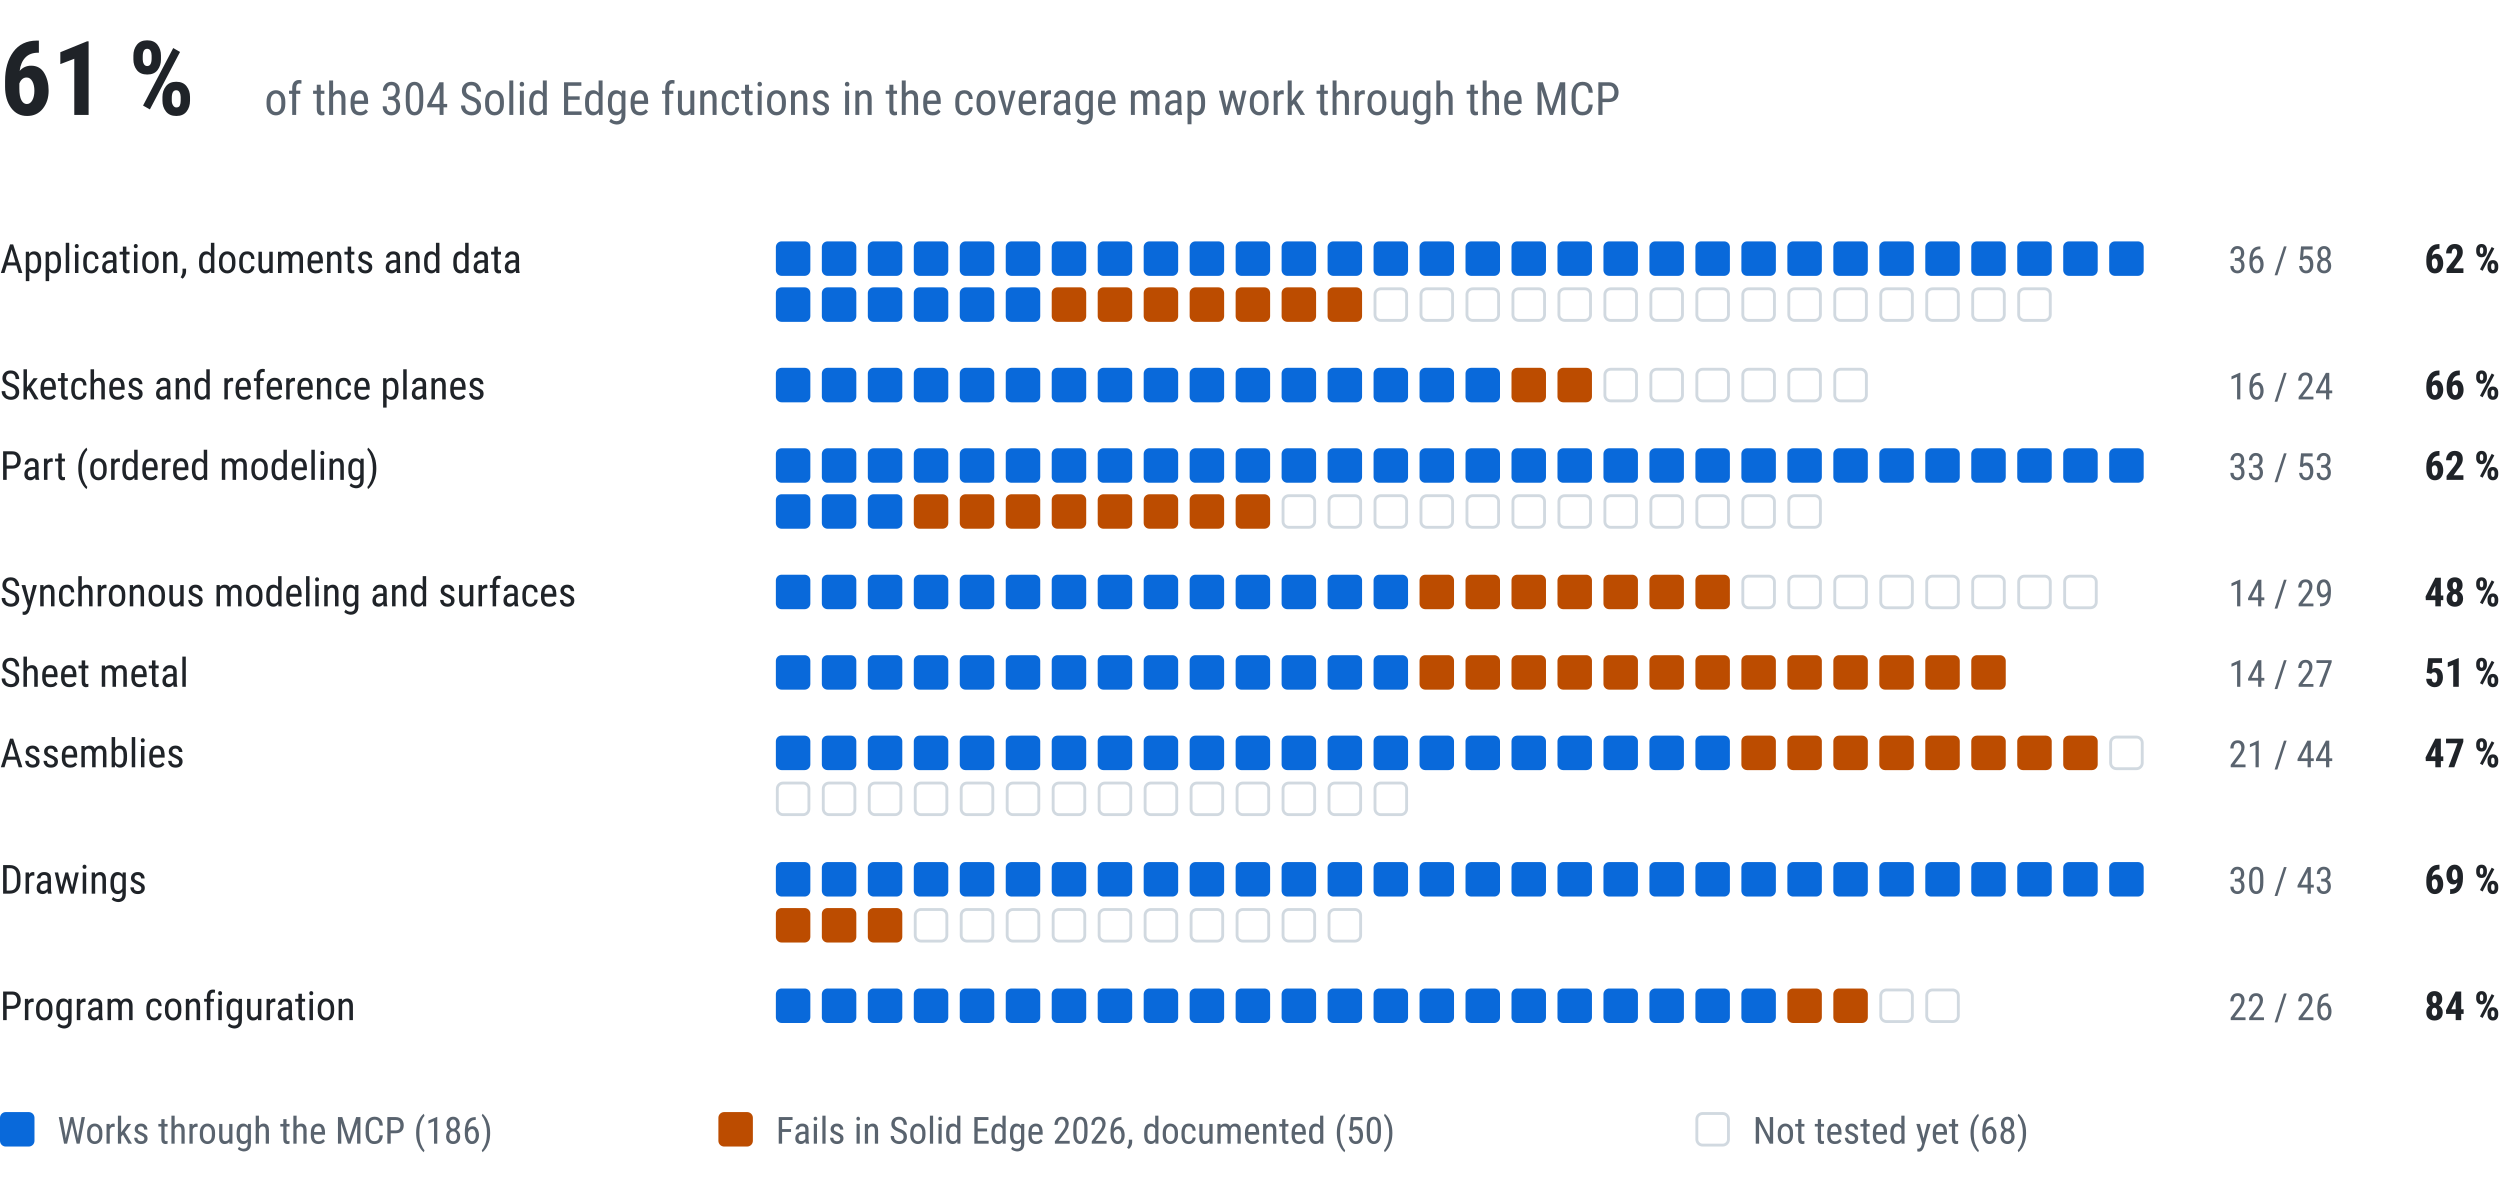
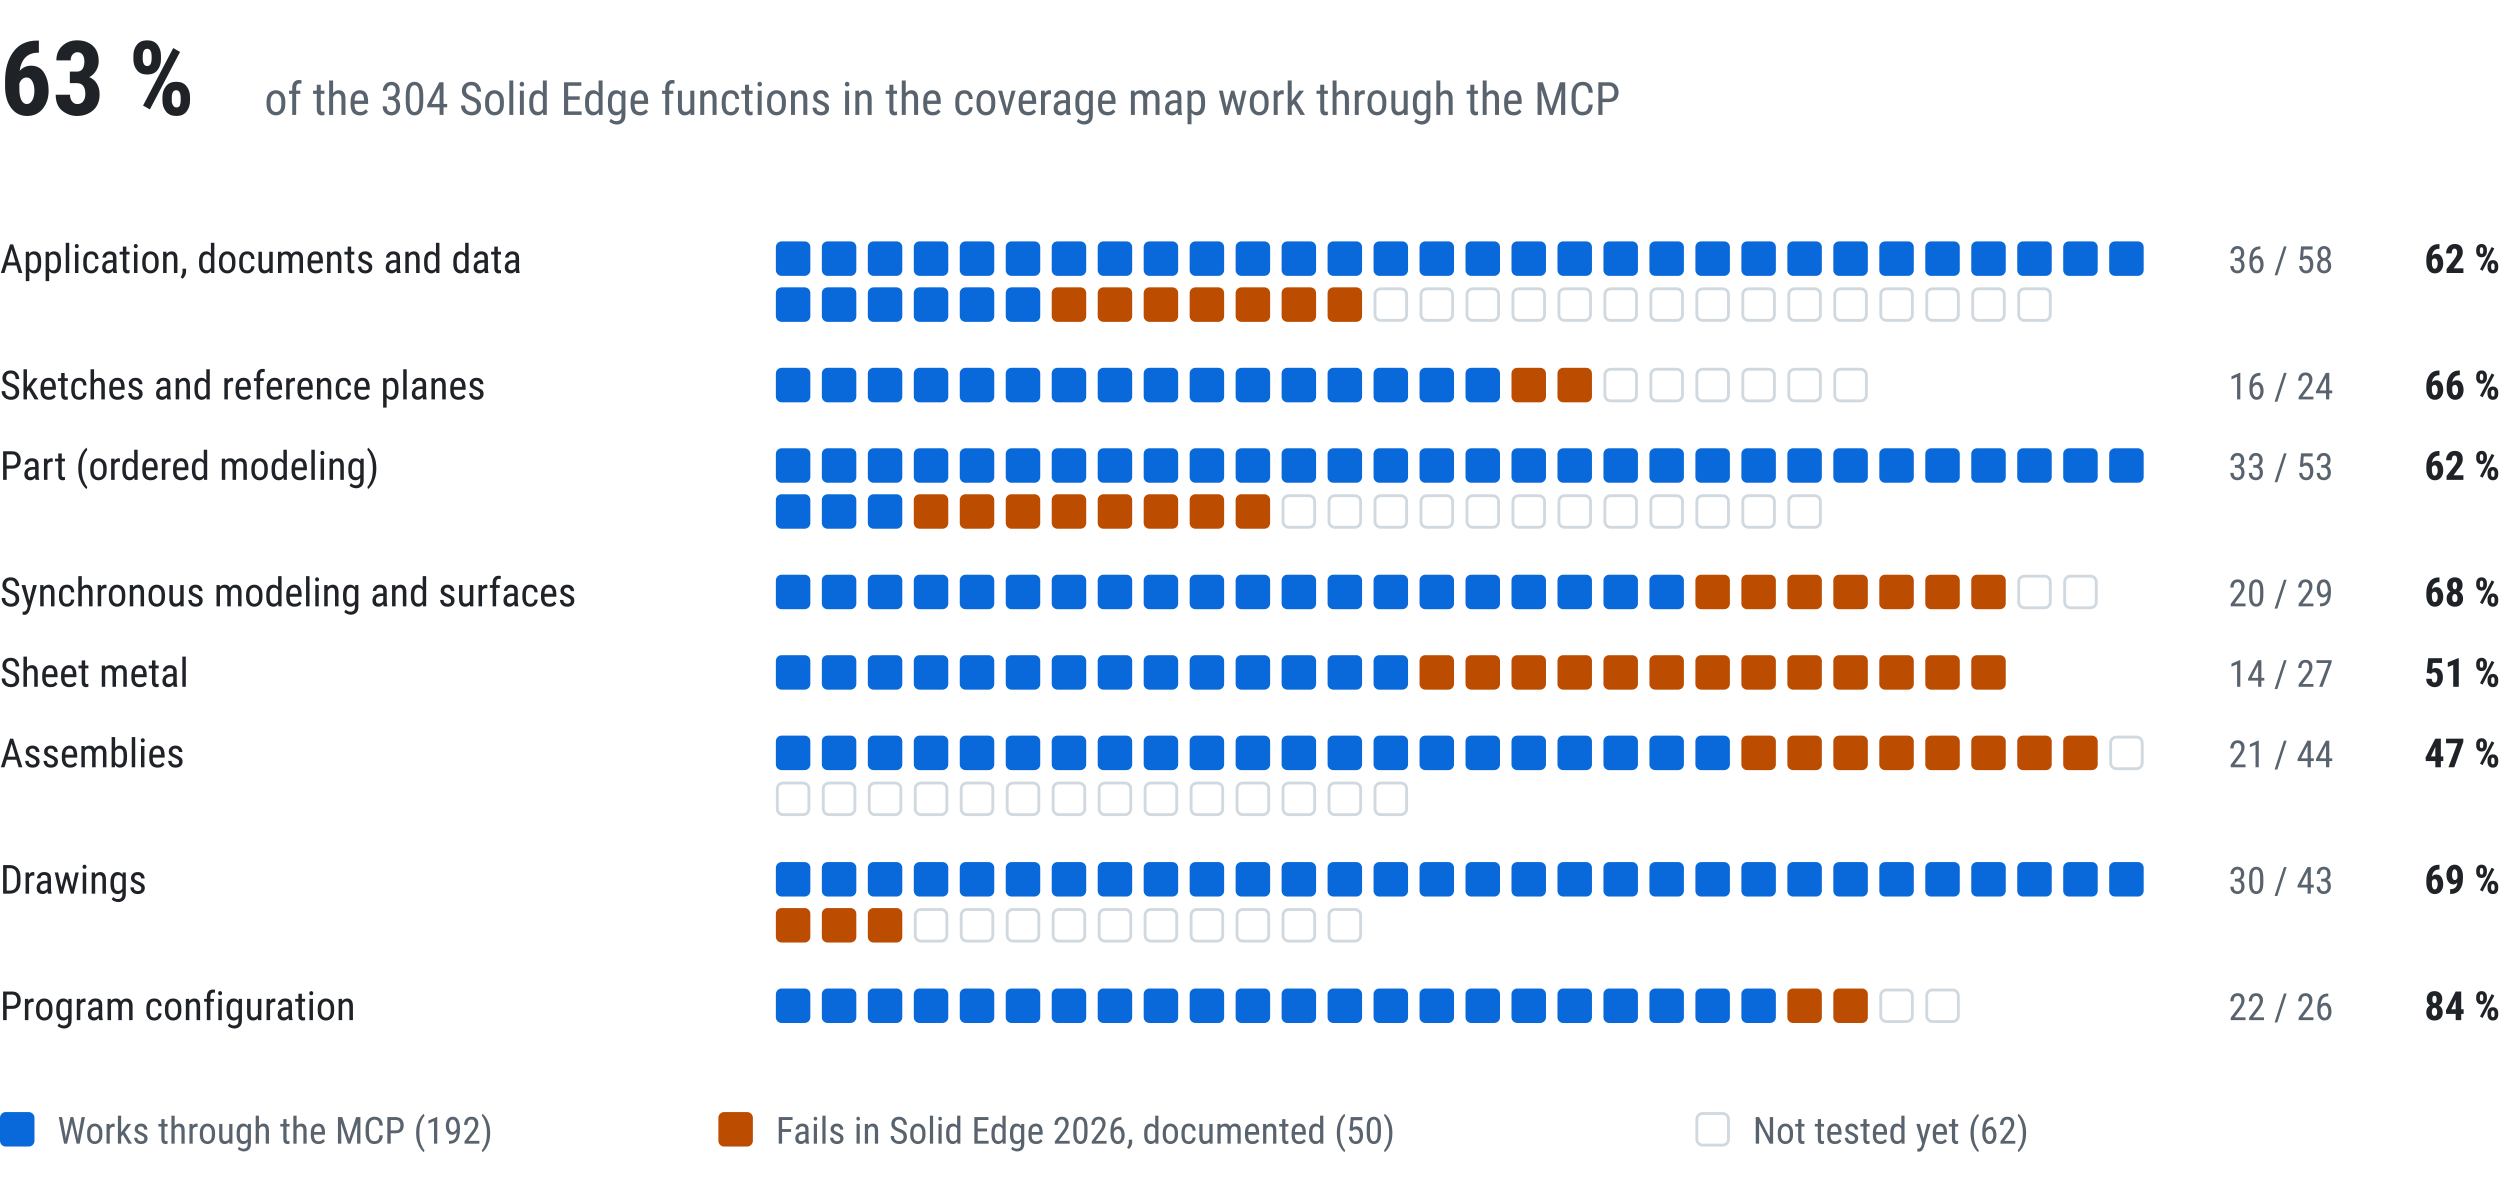
<svg xmlns="http://www.w3.org/2000/svg" width="870" height="410" viewBox="0 0 870 410" role="img" aria-labelledby="title desc">
  <g font-family="Bahnschrift, 'DIN Alternate', 'DIN 1451', D-DIN, Barlow, 'Roboto Condensed', 'Arial Narrow', sans-serif">
-     <text x="0" y="40" font-size="36" font-weight="600" fill="#1f2328">61 %</text>
+     <text x="0" y="40" font-size="36" font-weight="600" fill="#1f2328">63 %</text>
    <text x="92" y="40" font-size="16" fill="#59636e">of the 304 Solid Edge functions in the coverage map work through the MCP</text>
    <text x="0" y="95" font-size="14" fill="#1f2328">Application, documents and data</text>
    <rect x="270" y="84" width="12" height="12" rx="2" fill="#0969da" />
    <rect x="286" y="84" width="12" height="12" rx="2" fill="#0969da" />
    <rect x="302" y="84" width="12" height="12" rx="2" fill="#0969da" />
    <rect x="318" y="84" width="12" height="12" rx="2" fill="#0969da" />
    <rect x="334" y="84" width="12" height="12" rx="2" fill="#0969da" />
    <rect x="350" y="84" width="12" height="12" rx="2" fill="#0969da" />
    <rect x="366" y="84" width="12" height="12" rx="2" fill="#0969da" />
    <rect x="382" y="84" width="12" height="12" rx="2" fill="#0969da" />
    <rect x="398" y="84" width="12" height="12" rx="2" fill="#0969da" />
    <rect x="414" y="84" width="12" height="12" rx="2" fill="#0969da" />
    <rect x="430" y="84" width="12" height="12" rx="2" fill="#0969da" />
    <rect x="446" y="84" width="12" height="12" rx="2" fill="#0969da" />
    <rect x="462" y="84" width="12" height="12" rx="2" fill="#0969da" />
    <rect x="478" y="84" width="12" height="12" rx="2" fill="#0969da" />
    <rect x="494" y="84" width="12" height="12" rx="2" fill="#0969da" />
    <rect x="510" y="84" width="12" height="12" rx="2" fill="#0969da" />
    <rect x="526" y="84" width="12" height="12" rx="2" fill="#0969da" />
    <rect x="542" y="84" width="12" height="12" rx="2" fill="#0969da" />
    <rect x="558" y="84" width="12" height="12" rx="2" fill="#0969da" />
    <rect x="574" y="84" width="12" height="12" rx="2" fill="#0969da" />
    <rect x="590" y="84" width="12" height="12" rx="2" fill="#0969da" />
    <rect x="606" y="84" width="12" height="12" rx="2" fill="#0969da" />
    <rect x="622" y="84" width="12" height="12" rx="2" fill="#0969da" />
    <rect x="638" y="84" width="12" height="12" rx="2" fill="#0969da" />
    <rect x="654" y="84" width="12" height="12" rx="2" fill="#0969da" />
    <rect x="670" y="84" width="12" height="12" rx="2" fill="#0969da" />
    <rect x="686" y="84" width="12" height="12" rx="2" fill="#0969da" />
    <rect x="702" y="84" width="12" height="12" rx="2" fill="#0969da" />
    <rect x="718" y="84" width="12" height="12" rx="2" fill="#0969da" />
    <rect x="734" y="84" width="12" height="12" rx="2" fill="#0969da" />
    <rect x="270" y="100" width="12" height="12" rx="2" fill="#0969da" />
    <rect x="286" y="100" width="12" height="12" rx="2" fill="#0969da" />
    <rect x="302" y="100" width="12" height="12" rx="2" fill="#0969da" />
    <rect x="318" y="100" width="12" height="12" rx="2" fill="#0969da" />
    <rect x="334" y="100" width="12" height="12" rx="2" fill="#0969da" />
    <rect x="350" y="100" width="12" height="12" rx="2" fill="#0969da" />
    <rect x="366" y="100" width="12" height="12" rx="2" fill="#bc4c00" />
    <rect x="382" y="100" width="12" height="12" rx="2" fill="#bc4c00" />
    <rect x="398" y="100" width="12" height="12" rx="2" fill="#bc4c00" />
    <rect x="414" y="100" width="12" height="12" rx="2" fill="#bc4c00" />
    <rect x="430" y="100" width="12" height="12" rx="2" fill="#bc4c00" />
    <rect x="446" y="100" width="12" height="12" rx="2" fill="#bc4c00" />
    <rect x="462" y="100" width="12" height="12" rx="2" fill="#bc4c00" />
    <rect x="478.5" y="100.5" width="11" height="11" rx="2" fill="none" stroke="#d1d9e0" />
    <rect x="494.5" y="100.5" width="11" height="11" rx="2" fill="none" stroke="#d1d9e0" />
    <rect x="510.5" y="100.5" width="11" height="11" rx="2" fill="none" stroke="#d1d9e0" />
    <rect x="526.5" y="100.5" width="11" height="11" rx="2" fill="none" stroke="#d1d9e0" />
    <rect x="542.5" y="100.5" width="11" height="11" rx="2" fill="none" stroke="#d1d9e0" />
    <rect x="558.5" y="100.5" width="11" height="11" rx="2" fill="none" stroke="#d1d9e0" />
    <rect x="574.5" y="100.5" width="11" height="11" rx="2" fill="none" stroke="#d1d9e0" />
    <rect x="590.5" y="100.5" width="11" height="11" rx="2" fill="none" stroke="#d1d9e0" />
    <rect x="606.5" y="100.5" width="11" height="11" rx="2" fill="none" stroke="#d1d9e0" />
    <rect x="622.5" y="100.5" width="11" height="11" rx="2" fill="none" stroke="#d1d9e0" />
    <rect x="638.5" y="100.5" width="11" height="11" rx="2" fill="none" stroke="#d1d9e0" />
    <rect x="654.5" y="100.5" width="11" height="11" rx="2" fill="none" stroke="#d1d9e0" />
    <rect x="670.5" y="100.5" width="11" height="11" rx="2" fill="none" stroke="#d1d9e0" />
    <rect x="686.5" y="100.5" width="11" height="11" rx="2" fill="none" stroke="#d1d9e0" />
    <rect x="702.5" y="100.5" width="11" height="11" rx="2" fill="none" stroke="#d1d9e0" />
    <text x="812" y="95" font-size="13" text-anchor="end" fill="#59636e">36 / 58</text>
    <text x="870" y="95" font-size="14" font-weight="600" text-anchor="end" fill="#1f2328">62 %</text>
    <text x="0" y="139" font-size="14" fill="#1f2328">Sketches and reference planes</text>
    <rect x="270" y="128" width="12" height="12" rx="2" fill="#0969da" />
    <rect x="286" y="128" width="12" height="12" rx="2" fill="#0969da" />
    <rect x="302" y="128" width="12" height="12" rx="2" fill="#0969da" />
    <rect x="318" y="128" width="12" height="12" rx="2" fill="#0969da" />
    <rect x="334" y="128" width="12" height="12" rx="2" fill="#0969da" />
    <rect x="350" y="128" width="12" height="12" rx="2" fill="#0969da" />
    <rect x="366" y="128" width="12" height="12" rx="2" fill="#0969da" />
    <rect x="382" y="128" width="12" height="12" rx="2" fill="#0969da" />
    <rect x="398" y="128" width="12" height="12" rx="2" fill="#0969da" />
    <rect x="414" y="128" width="12" height="12" rx="2" fill="#0969da" />
    <rect x="430" y="128" width="12" height="12" rx="2" fill="#0969da" />
    <rect x="446" y="128" width="12" height="12" rx="2" fill="#0969da" />
    <rect x="462" y="128" width="12" height="12" rx="2" fill="#0969da" />
    <rect x="478" y="128" width="12" height="12" rx="2" fill="#0969da" />
    <rect x="494" y="128" width="12" height="12" rx="2" fill="#0969da" />
    <rect x="510" y="128" width="12" height="12" rx="2" fill="#0969da" />
    <rect x="526" y="128" width="12" height="12" rx="2" fill="#bc4c00" />
    <rect x="542" y="128" width="12" height="12" rx="2" fill="#bc4c00" />
    <rect x="558.5" y="128.5" width="11" height="11" rx="2" fill="none" stroke="#d1d9e0" />
    <rect x="574.5" y="128.5" width="11" height="11" rx="2" fill="none" stroke="#d1d9e0" />
    <rect x="590.5" y="128.5" width="11" height="11" rx="2" fill="none" stroke="#d1d9e0" />
    <rect x="606.5" y="128.5" width="11" height="11" rx="2" fill="none" stroke="#d1d9e0" />
    <rect x="622.5" y="128.5" width="11" height="11" rx="2" fill="none" stroke="#d1d9e0" />
    <rect x="638.5" y="128.5" width="11" height="11" rx="2" fill="none" stroke="#d1d9e0" />
    <text x="812" y="139" font-size="13" text-anchor="end" fill="#59636e">16 / 24</text>
    <text x="870" y="139" font-size="14" font-weight="600" text-anchor="end" fill="#1f2328">66 %</text>
    <text x="0" y="167" font-size="14" fill="#1f2328">Part (ordered modeling)</text>
    <rect x="270" y="156" width="12" height="12" rx="2" fill="#0969da" />
    <rect x="286" y="156" width="12" height="12" rx="2" fill="#0969da" />
    <rect x="302" y="156" width="12" height="12" rx="2" fill="#0969da" />
    <rect x="318" y="156" width="12" height="12" rx="2" fill="#0969da" />
    <rect x="334" y="156" width="12" height="12" rx="2" fill="#0969da" />
    <rect x="350" y="156" width="12" height="12" rx="2" fill="#0969da" />
    <rect x="366" y="156" width="12" height="12" rx="2" fill="#0969da" />
    <rect x="382" y="156" width="12" height="12" rx="2" fill="#0969da" />
    <rect x="398" y="156" width="12" height="12" rx="2" fill="#0969da" />
    <rect x="414" y="156" width="12" height="12" rx="2" fill="#0969da" />
    <rect x="430" y="156" width="12" height="12" rx="2" fill="#0969da" />
    <rect x="446" y="156" width="12" height="12" rx="2" fill="#0969da" />
    <rect x="462" y="156" width="12" height="12" rx="2" fill="#0969da" />
    <rect x="478" y="156" width="12" height="12" rx="2" fill="#0969da" />
    <rect x="494" y="156" width="12" height="12" rx="2" fill="#0969da" />
    <rect x="510" y="156" width="12" height="12" rx="2" fill="#0969da" />
    <rect x="526" y="156" width="12" height="12" rx="2" fill="#0969da" />
    <rect x="542" y="156" width="12" height="12" rx="2" fill="#0969da" />
    <rect x="558" y="156" width="12" height="12" rx="2" fill="#0969da" />
    <rect x="574" y="156" width="12" height="12" rx="2" fill="#0969da" />
    <rect x="590" y="156" width="12" height="12" rx="2" fill="#0969da" />
    <rect x="606" y="156" width="12" height="12" rx="2" fill="#0969da" />
    <rect x="622" y="156" width="12" height="12" rx="2" fill="#0969da" />
    <rect x="638" y="156" width="12" height="12" rx="2" fill="#0969da" />
    <rect x="654" y="156" width="12" height="12" rx="2" fill="#0969da" />
    <rect x="670" y="156" width="12" height="12" rx="2" fill="#0969da" />
    <rect x="686" y="156" width="12" height="12" rx="2" fill="#0969da" />
    <rect x="702" y="156" width="12" height="12" rx="2" fill="#0969da" />
    <rect x="718" y="156" width="12" height="12" rx="2" fill="#0969da" />
    <rect x="734" y="156" width="12" height="12" rx="2" fill="#0969da" />
    <rect x="270" y="172" width="12" height="12" rx="2" fill="#0969da" />
    <rect x="286" y="172" width="12" height="12" rx="2" fill="#0969da" />
    <rect x="302" y="172" width="12" height="12" rx="2" fill="#0969da" />
    <rect x="318" y="172" width="12" height="12" rx="2" fill="#bc4c00" />
    <rect x="334" y="172" width="12" height="12" rx="2" fill="#bc4c00" />
    <rect x="350" y="172" width="12" height="12" rx="2" fill="#bc4c00" />
    <rect x="366" y="172" width="12" height="12" rx="2" fill="#bc4c00" />
    <rect x="382" y="172" width="12" height="12" rx="2" fill="#bc4c00" />
    <rect x="398" y="172" width="12" height="12" rx="2" fill="#bc4c00" />
    <rect x="414" y="172" width="12" height="12" rx="2" fill="#bc4c00" />
    <rect x="430" y="172" width="12" height="12" rx="2" fill="#bc4c00" />
    <rect x="446.5" y="172.5" width="11" height="11" rx="2" fill="none" stroke="#d1d9e0" />
    <rect x="462.5" y="172.5" width="11" height="11" rx="2" fill="none" stroke="#d1d9e0" />
    <rect x="478.5" y="172.5" width="11" height="11" rx="2" fill="none" stroke="#d1d9e0" />
    <rect x="494.5" y="172.5" width="11" height="11" rx="2" fill="none" stroke="#d1d9e0" />
    <rect x="510.5" y="172.5" width="11" height="11" rx="2" fill="none" stroke="#d1d9e0" />
    <rect x="526.5" y="172.5" width="11" height="11" rx="2" fill="none" stroke="#d1d9e0" />
    <rect x="542.5" y="172.5" width="11" height="11" rx="2" fill="none" stroke="#d1d9e0" />
    <rect x="558.5" y="172.5" width="11" height="11" rx="2" fill="none" stroke="#d1d9e0" />
    <rect x="574.5" y="172.5" width="11" height="11" rx="2" fill="none" stroke="#d1d9e0" />
    <rect x="590.5" y="172.5" width="11" height="11" rx="2" fill="none" stroke="#d1d9e0" />
    <rect x="606.5" y="172.5" width="11" height="11" rx="2" fill="none" stroke="#d1d9e0" />
    <rect x="622.5" y="172.5" width="11" height="11" rx="2" fill="none" stroke="#d1d9e0" />
    <text x="812" y="167" font-size="13" text-anchor="end" fill="#59636e">33 / 53</text>
    <text x="870" y="167" font-size="14" font-weight="600" text-anchor="end" fill="#1f2328">62 %</text>
    <text x="0" y="211" font-size="14" fill="#1f2328">Synchronous modeling and surfaces</text>
    <rect x="270" y="200" width="12" height="12" rx="2" fill="#0969da" />
    <rect x="286" y="200" width="12" height="12" rx="2" fill="#0969da" />
    <rect x="302" y="200" width="12" height="12" rx="2" fill="#0969da" />
    <rect x="318" y="200" width="12" height="12" rx="2" fill="#0969da" />
    <rect x="334" y="200" width="12" height="12" rx="2" fill="#0969da" />
    <rect x="350" y="200" width="12" height="12" rx="2" fill="#0969da" />
    <rect x="366" y="200" width="12" height="12" rx="2" fill="#0969da" />
    <rect x="382" y="200" width="12" height="12" rx="2" fill="#0969da" />
    <rect x="398" y="200" width="12" height="12" rx="2" fill="#0969da" />
    <rect x="414" y="200" width="12" height="12" rx="2" fill="#0969da" />
    <rect x="430" y="200" width="12" height="12" rx="2" fill="#0969da" />
    <rect x="446" y="200" width="12" height="12" rx="2" fill="#0969da" />
    <rect x="462" y="200" width="12" height="12" rx="2" fill="#0969da" />
    <rect x="478" y="200" width="12" height="12" rx="2" fill="#0969da" />
-     <rect x="494" y="200" width="12" height="12" rx="2" fill="#bc4c00" />
-     <rect x="510" y="200" width="12" height="12" rx="2" fill="#bc4c00" />
-     <rect x="526" y="200" width="12" height="12" rx="2" fill="#bc4c00" />
-     <rect x="542" y="200" width="12" height="12" rx="2" fill="#bc4c00" />
-     <rect x="558" y="200" width="12" height="12" rx="2" fill="#bc4c00" />
-     <rect x="574" y="200" width="12" height="12" rx="2" fill="#bc4c00" />
+     <rect x="494" y="200" width="12" height="12" rx="2" fill="#0969da" />
+     <rect x="510" y="200" width="12" height="12" rx="2" fill="#0969da" />
+     <rect x="526" y="200" width="12" height="12" rx="2" fill="#0969da" />
+     <rect x="542" y="200" width="12" height="12" rx="2" fill="#0969da" />
+     <rect x="558" y="200" width="12" height="12" rx="2" fill="#0969da" />
+     <rect x="574" y="200" width="12" height="12" rx="2" fill="#0969da" />
    <rect x="590" y="200" width="12" height="12" rx="2" fill="#bc4c00" />
-     <rect x="606.5" y="200.5" width="11" height="11" rx="2" fill="none" stroke="#d1d9e0" />
-     <rect x="622.5" y="200.5" width="11" height="11" rx="2" fill="none" stroke="#d1d9e0" />
-     <rect x="638.5" y="200.5" width="11" height="11" rx="2" fill="none" stroke="#d1d9e0" />
-     <rect x="654.5" y="200.5" width="11" height="11" rx="2" fill="none" stroke="#d1d9e0" />
-     <rect x="670.5" y="200.5" width="11" height="11" rx="2" fill="none" stroke="#d1d9e0" />
-     <rect x="686.5" y="200.5" width="11" height="11" rx="2" fill="none" stroke="#d1d9e0" />
+     <rect x="606" y="200" width="12" height="12" rx="2" fill="#bc4c00" />
+     <rect x="622" y="200" width="12" height="12" rx="2" fill="#bc4c00" />
+     <rect x="638" y="200" width="12" height="12" rx="2" fill="#bc4c00" />
+     <rect x="654" y="200" width="12" height="12" rx="2" fill="#bc4c00" />
+     <rect x="670" y="200" width="12" height="12" rx="2" fill="#bc4c00" />
+     <rect x="686" y="200" width="12" height="12" rx="2" fill="#bc4c00" />
    <rect x="702.5" y="200.5" width="11" height="11" rx="2" fill="none" stroke="#d1d9e0" />
    <rect x="718.5" y="200.5" width="11" height="11" rx="2" fill="none" stroke="#d1d9e0" />
-     <text x="812" y="211" font-size="13" text-anchor="end" fill="#59636e">14 / 29</text>
-     <text x="870" y="211" font-size="14" font-weight="600" text-anchor="end" fill="#1f2328">48 %</text>
+     <text x="812" y="211" font-size="13" text-anchor="end" fill="#59636e">20 / 29</text>
+     <text x="870" y="211" font-size="14" font-weight="600" text-anchor="end" fill="#1f2328">68 %</text>
    <text x="0" y="239" font-size="14" fill="#1f2328">Sheet metal</text>
    <rect x="270" y="228" width="12" height="12" rx="2" fill="#0969da" />
    <rect x="286" y="228" width="12" height="12" rx="2" fill="#0969da" />
    <rect x="302" y="228" width="12" height="12" rx="2" fill="#0969da" />
    <rect x="318" y="228" width="12" height="12" rx="2" fill="#0969da" />
    <rect x="334" y="228" width="12" height="12" rx="2" fill="#0969da" />
    <rect x="350" y="228" width="12" height="12" rx="2" fill="#0969da" />
    <rect x="366" y="228" width="12" height="12" rx="2" fill="#0969da" />
    <rect x="382" y="228" width="12" height="12" rx="2" fill="#0969da" />
    <rect x="398" y="228" width="12" height="12" rx="2" fill="#0969da" />
    <rect x="414" y="228" width="12" height="12" rx="2" fill="#0969da" />
    <rect x="430" y="228" width="12" height="12" rx="2" fill="#0969da" />
    <rect x="446" y="228" width="12" height="12" rx="2" fill="#0969da" />
    <rect x="462" y="228" width="12" height="12" rx="2" fill="#0969da" />
    <rect x="478" y="228" width="12" height="12" rx="2" fill="#0969da" />
    <rect x="494" y="228" width="12" height="12" rx="2" fill="#bc4c00" />
    <rect x="510" y="228" width="12" height="12" rx="2" fill="#bc4c00" />
    <rect x="526" y="228" width="12" height="12" rx="2" fill="#bc4c00" />
    <rect x="542" y="228" width="12" height="12" rx="2" fill="#bc4c00" />
    <rect x="558" y="228" width="12" height="12" rx="2" fill="#bc4c00" />
    <rect x="574" y="228" width="12" height="12" rx="2" fill="#bc4c00" />
    <rect x="590" y="228" width="12" height="12" rx="2" fill="#bc4c00" />
    <rect x="606" y="228" width="12" height="12" rx="2" fill="#bc4c00" />
    <rect x="622" y="228" width="12" height="12" rx="2" fill="#bc4c00" />
    <rect x="638" y="228" width="12" height="12" rx="2" fill="#bc4c00" />
    <rect x="654" y="228" width="12" height="12" rx="2" fill="#bc4c00" />
    <rect x="670" y="228" width="12" height="12" rx="2" fill="#bc4c00" />
    <rect x="686" y="228" width="12" height="12" rx="2" fill="#bc4c00" />
    <text x="812" y="239" font-size="13" text-anchor="end" fill="#59636e">14 / 27</text>
    <text x="870" y="239" font-size="14" font-weight="600" text-anchor="end" fill="#1f2328">51 %</text>
    <text x="0" y="267" font-size="14" fill="#1f2328">Assemblies</text>
    <rect x="270" y="256" width="12" height="12" rx="2" fill="#0969da" />
    <rect x="286" y="256" width="12" height="12" rx="2" fill="#0969da" />
    <rect x="302" y="256" width="12" height="12" rx="2" fill="#0969da" />
    <rect x="318" y="256" width="12" height="12" rx="2" fill="#0969da" />
    <rect x="334" y="256" width="12" height="12" rx="2" fill="#0969da" />
    <rect x="350" y="256" width="12" height="12" rx="2" fill="#0969da" />
    <rect x="366" y="256" width="12" height="12" rx="2" fill="#0969da" />
    <rect x="382" y="256" width="12" height="12" rx="2" fill="#0969da" />
    <rect x="398" y="256" width="12" height="12" rx="2" fill="#0969da" />
    <rect x="414" y="256" width="12" height="12" rx="2" fill="#0969da" />
    <rect x="430" y="256" width="12" height="12" rx="2" fill="#0969da" />
    <rect x="446" y="256" width="12" height="12" rx="2" fill="#0969da" />
    <rect x="462" y="256" width="12" height="12" rx="2" fill="#0969da" />
    <rect x="478" y="256" width="12" height="12" rx="2" fill="#0969da" />
    <rect x="494" y="256" width="12" height="12" rx="2" fill="#0969da" />
    <rect x="510" y="256" width="12" height="12" rx="2" fill="#0969da" />
    <rect x="526" y="256" width="12" height="12" rx="2" fill="#0969da" />
    <rect x="542" y="256" width="12" height="12" rx="2" fill="#0969da" />
    <rect x="558" y="256" width="12" height="12" rx="2" fill="#0969da" />
    <rect x="574" y="256" width="12" height="12" rx="2" fill="#0969da" />
    <rect x="590" y="256" width="12" height="12" rx="2" fill="#0969da" />
    <rect x="606" y="256" width="12" height="12" rx="2" fill="#bc4c00" />
    <rect x="622" y="256" width="12" height="12" rx="2" fill="#bc4c00" />
    <rect x="638" y="256" width="12" height="12" rx="2" fill="#bc4c00" />
    <rect x="654" y="256" width="12" height="12" rx="2" fill="#bc4c00" />
    <rect x="670" y="256" width="12" height="12" rx="2" fill="#bc4c00" />
    <rect x="686" y="256" width="12" height="12" rx="2" fill="#bc4c00" />
    <rect x="702" y="256" width="12" height="12" rx="2" fill="#bc4c00" />
    <rect x="718" y="256" width="12" height="12" rx="2" fill="#bc4c00" />
    <rect x="734.5" y="256.5" width="11" height="11" rx="2" fill="none" stroke="#d1d9e0" />
    <rect x="270.5" y="272.5" width="11" height="11" rx="2" fill="none" stroke="#d1d9e0" />
    <rect x="286.5" y="272.5" width="11" height="11" rx="2" fill="none" stroke="#d1d9e0" />
    <rect x="302.5" y="272.5" width="11" height="11" rx="2" fill="none" stroke="#d1d9e0" />
    <rect x="318.5" y="272.5" width="11" height="11" rx="2" fill="none" stroke="#d1d9e0" />
    <rect x="334.5" y="272.5" width="11" height="11" rx="2" fill="none" stroke="#d1d9e0" />
    <rect x="350.5" y="272.5" width="11" height="11" rx="2" fill="none" stroke="#d1d9e0" />
    <rect x="366.5" y="272.5" width="11" height="11" rx="2" fill="none" stroke="#d1d9e0" />
    <rect x="382.5" y="272.5" width="11" height="11" rx="2" fill="none" stroke="#d1d9e0" />
    <rect x="398.5" y="272.5" width="11" height="11" rx="2" fill="none" stroke="#d1d9e0" />
    <rect x="414.5" y="272.5" width="11" height="11" rx="2" fill="none" stroke="#d1d9e0" />
    <rect x="430.5" y="272.5" width="11" height="11" rx="2" fill="none" stroke="#d1d9e0" />
    <rect x="446.5" y="272.5" width="11" height="11" rx="2" fill="none" stroke="#d1d9e0" />
    <rect x="462.5" y="272.5" width="11" height="11" rx="2" fill="none" stroke="#d1d9e0" />
    <rect x="478.5" y="272.5" width="11" height="11" rx="2" fill="none" stroke="#d1d9e0" />
    <text x="812" y="267" font-size="13" text-anchor="end" fill="#59636e">21 / 44</text>
    <text x="870" y="267" font-size="14" font-weight="600" text-anchor="end" fill="#1f2328">47 %</text>
    <text x="0" y="311" font-size="14" fill="#1f2328">Drawings</text>
    <rect x="270" y="300" width="12" height="12" rx="2" fill="#0969da" />
    <rect x="286" y="300" width="12" height="12" rx="2" fill="#0969da" />
    <rect x="302" y="300" width="12" height="12" rx="2" fill="#0969da" />
    <rect x="318" y="300" width="12" height="12" rx="2" fill="#0969da" />
    <rect x="334" y="300" width="12" height="12" rx="2" fill="#0969da" />
    <rect x="350" y="300" width="12" height="12" rx="2" fill="#0969da" />
    <rect x="366" y="300" width="12" height="12" rx="2" fill="#0969da" />
    <rect x="382" y="300" width="12" height="12" rx="2" fill="#0969da" />
    <rect x="398" y="300" width="12" height="12" rx="2" fill="#0969da" />
    <rect x="414" y="300" width="12" height="12" rx="2" fill="#0969da" />
    <rect x="430" y="300" width="12" height="12" rx="2" fill="#0969da" />
    <rect x="446" y="300" width="12" height="12" rx="2" fill="#0969da" />
    <rect x="462" y="300" width="12" height="12" rx="2" fill="#0969da" />
    <rect x="478" y="300" width="12" height="12" rx="2" fill="#0969da" />
    <rect x="494" y="300" width="12" height="12" rx="2" fill="#0969da" />
    <rect x="510" y="300" width="12" height="12" rx="2" fill="#0969da" />
    <rect x="526" y="300" width="12" height="12" rx="2" fill="#0969da" />
    <rect x="542" y="300" width="12" height="12" rx="2" fill="#0969da" />
    <rect x="558" y="300" width="12" height="12" rx="2" fill="#0969da" />
    <rect x="574" y="300" width="12" height="12" rx="2" fill="#0969da" />
    <rect x="590" y="300" width="12" height="12" rx="2" fill="#0969da" />
    <rect x="606" y="300" width="12" height="12" rx="2" fill="#0969da" />
    <rect x="622" y="300" width="12" height="12" rx="2" fill="#0969da" />
    <rect x="638" y="300" width="12" height="12" rx="2" fill="#0969da" />
    <rect x="654" y="300" width="12" height="12" rx="2" fill="#0969da" />
    <rect x="670" y="300" width="12" height="12" rx="2" fill="#0969da" />
    <rect x="686" y="300" width="12" height="12" rx="2" fill="#0969da" />
    <rect x="702" y="300" width="12" height="12" rx="2" fill="#0969da" />
    <rect x="718" y="300" width="12" height="12" rx="2" fill="#0969da" />
    <rect x="734" y="300" width="12" height="12" rx="2" fill="#0969da" />
    <rect x="270" y="316" width="12" height="12" rx="2" fill="#bc4c00" />
    <rect x="286" y="316" width="12" height="12" rx="2" fill="#bc4c00" />
    <rect x="302" y="316" width="12" height="12" rx="2" fill="#bc4c00" />
    <rect x="318.5" y="316.5" width="11" height="11" rx="2" fill="none" stroke="#d1d9e0" />
    <rect x="334.5" y="316.5" width="11" height="11" rx="2" fill="none" stroke="#d1d9e0" />
    <rect x="350.5" y="316.5" width="11" height="11" rx="2" fill="none" stroke="#d1d9e0" />
    <rect x="366.5" y="316.5" width="11" height="11" rx="2" fill="none" stroke="#d1d9e0" />
    <rect x="382.5" y="316.5" width="11" height="11" rx="2" fill="none" stroke="#d1d9e0" />
    <rect x="398.5" y="316.5" width="11" height="11" rx="2" fill="none" stroke="#d1d9e0" />
    <rect x="414.5" y="316.5" width="11" height="11" rx="2" fill="none" stroke="#d1d9e0" />
    <rect x="430.5" y="316.5" width="11" height="11" rx="2" fill="none" stroke="#d1d9e0" />
    <rect x="446.5" y="316.5" width="11" height="11" rx="2" fill="none" stroke="#d1d9e0" />
    <rect x="462.5" y="316.5" width="11" height="11" rx="2" fill="none" stroke="#d1d9e0" />
    <text x="812" y="311" font-size="13" text-anchor="end" fill="#59636e">30 / 43</text>
    <text x="870" y="311" font-size="14" font-weight="600" text-anchor="end" fill="#1f2328">69 %</text>
    <text x="0" y="355" font-size="14" fill="#1f2328">Program configuration</text>
    <rect x="270" y="344" width="12" height="12" rx="2" fill="#0969da" />
    <rect x="286" y="344" width="12" height="12" rx="2" fill="#0969da" />
    <rect x="302" y="344" width="12" height="12" rx="2" fill="#0969da" />
    <rect x="318" y="344" width="12" height="12" rx="2" fill="#0969da" />
    <rect x="334" y="344" width="12" height="12" rx="2" fill="#0969da" />
    <rect x="350" y="344" width="12" height="12" rx="2" fill="#0969da" />
    <rect x="366" y="344" width="12" height="12" rx="2" fill="#0969da" />
    <rect x="382" y="344" width="12" height="12" rx="2" fill="#0969da" />
    <rect x="398" y="344" width="12" height="12" rx="2" fill="#0969da" />
    <rect x="414" y="344" width="12" height="12" rx="2" fill="#0969da" />
    <rect x="430" y="344" width="12" height="12" rx="2" fill="#0969da" />
    <rect x="446" y="344" width="12" height="12" rx="2" fill="#0969da" />
    <rect x="462" y="344" width="12" height="12" rx="2" fill="#0969da" />
    <rect x="478" y="344" width="12" height="12" rx="2" fill="#0969da" />
    <rect x="494" y="344" width="12" height="12" rx="2" fill="#0969da" />
    <rect x="510" y="344" width="12" height="12" rx="2" fill="#0969da" />
    <rect x="526" y="344" width="12" height="12" rx="2" fill="#0969da" />
    <rect x="542" y="344" width="12" height="12" rx="2" fill="#0969da" />
    <rect x="558" y="344" width="12" height="12" rx="2" fill="#0969da" />
    <rect x="574" y="344" width="12" height="12" rx="2" fill="#0969da" />
    <rect x="590" y="344" width="12" height="12" rx="2" fill="#0969da" />
    <rect x="606" y="344" width="12" height="12" rx="2" fill="#0969da" />
    <rect x="622" y="344" width="12" height="12" rx="2" fill="#bc4c00" />
    <rect x="638" y="344" width="12" height="12" rx="2" fill="#bc4c00" />
    <rect x="654.5" y="344.5" width="11" height="11" rx="2" fill="none" stroke="#d1d9e0" />
    <rect x="670.5" y="344.5" width="11" height="11" rx="2" fill="none" stroke="#d1d9e0" />
    <text x="812" y="355" font-size="13" text-anchor="end" fill="#59636e">22 / 26</text>
    <text x="870" y="355" font-size="14" font-weight="600" text-anchor="end" fill="#1f2328">84 %</text>
    <rect x="0" y="387" width="12" height="12" rx="2" fill="#0969da" />
-     <text x="20" y="398" font-size="13" fill="#59636e">Works through the MCP (186)</text>
+     <text x="20" y="398" font-size="13" fill="#59636e">Works through the MCP (192)</text>
    <rect x="250" y="387" width="12" height="12" rx="2" fill="#bc4c00" />
    <text x="270" y="398" font-size="13" fill="#59636e">Fails in Solid Edge 2026, documented (50)</text>
    <rect x="590.5" y="387.5" width="11" height="11" rx="2" fill="none" stroke="#d1d9e0" />
-     <text x="610" y="398" font-size="13" fill="#59636e">Not tested yet (68)</text>
+     <text x="610" y="398" font-size="13" fill="#59636e">Not tested yet (62)</text>
  </g>
</svg>
